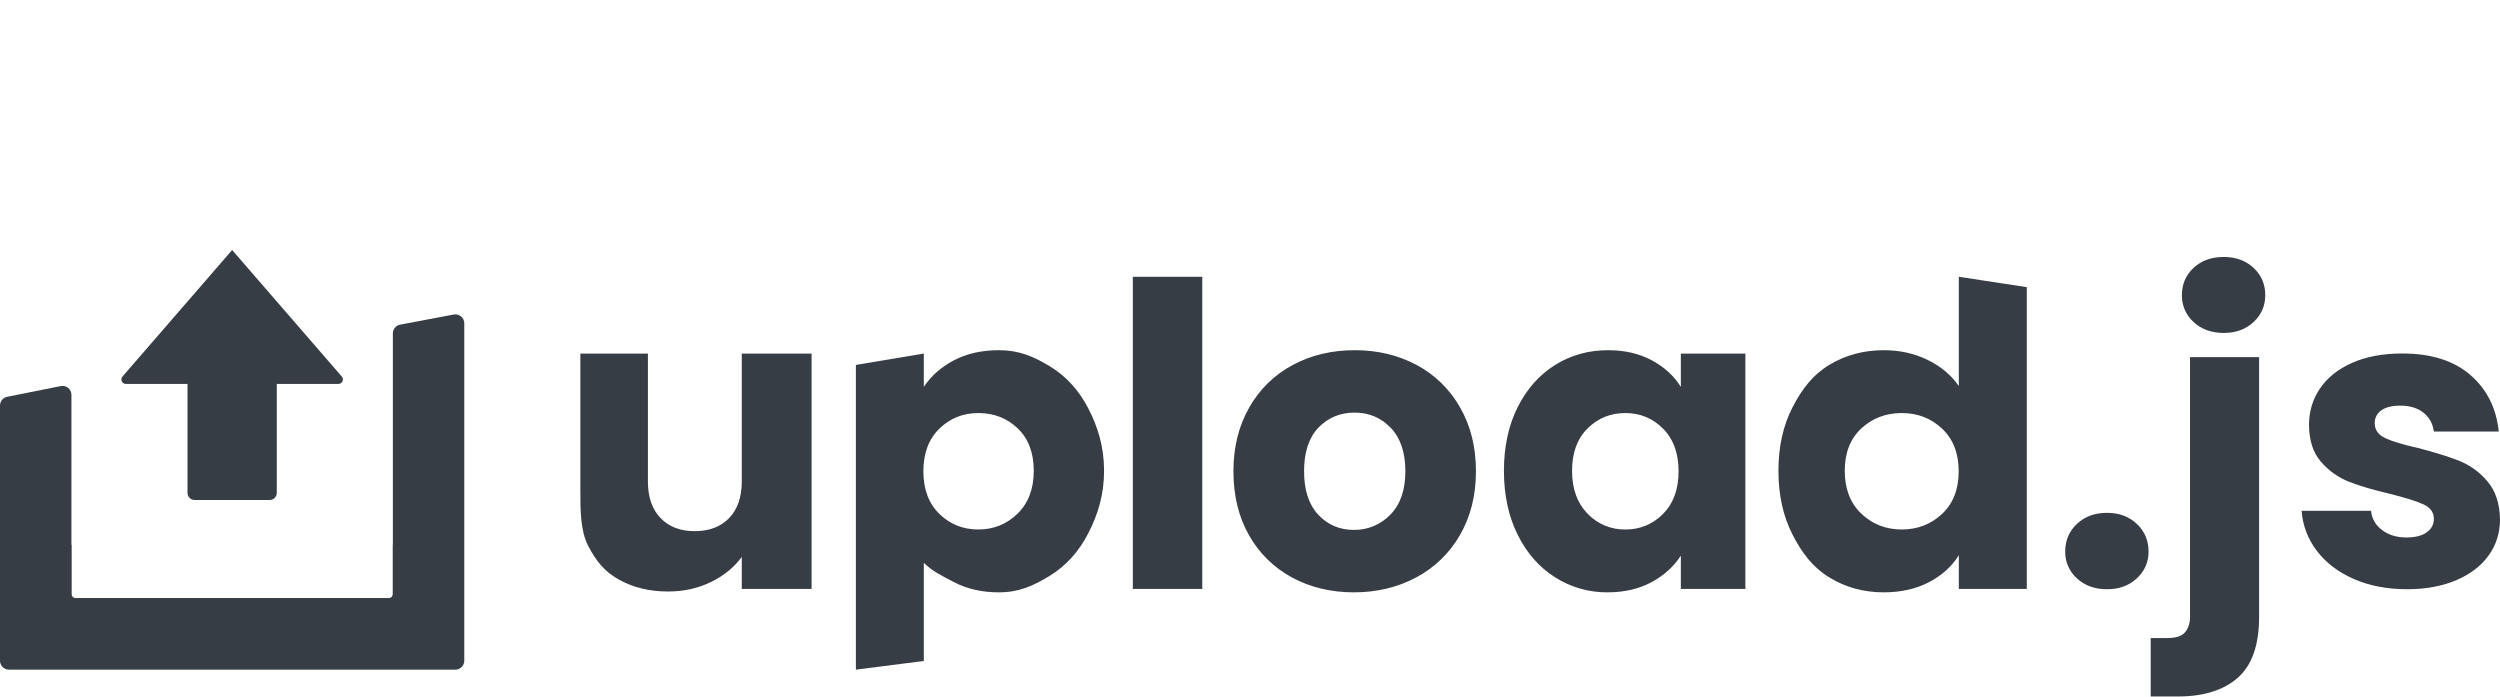
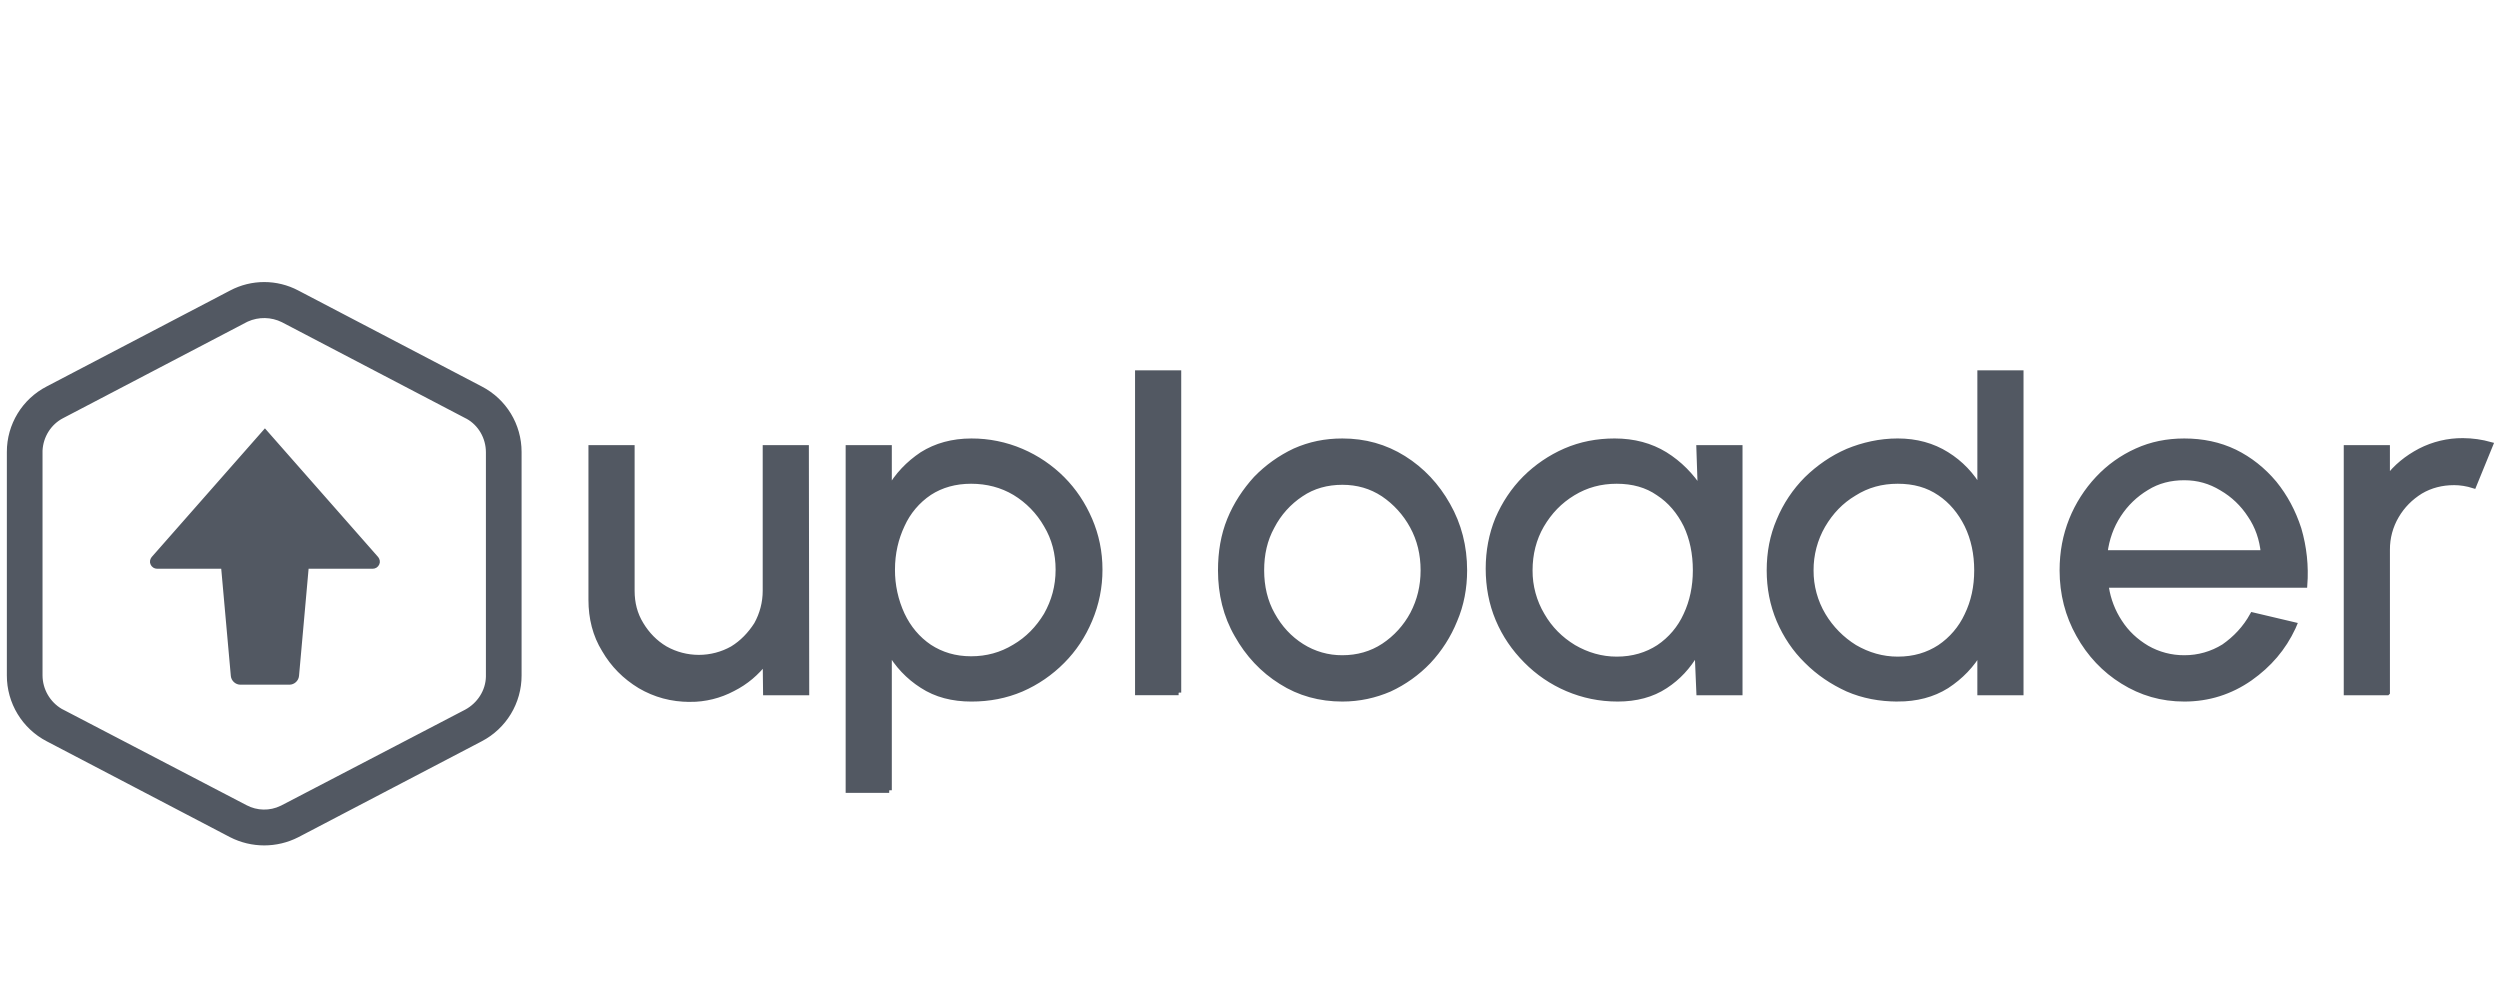
- <svg xmlns="http://www.w3.org/2000/svg" viewBox="0 0 140 39" width="280" height="78">
-   <g fill="#373d44" fill-rule="evenodd" transform="translate(0, 14)">
-     <path d="M37.408 19.124c.88 0 1.682-.178 2.408-.532.725-.354 1.3-.823 1.723-1.406v1.796h3.91V5.8h-3.91v7.158c0 .882-.236 1.567-.709 2.055-.473.488-1.116.732-1.931.732-.799 0-1.434-.244-1.907-.732-.472-.488-.709-1.173-.709-2.055V5.8H32.5v7.582c0 1.15-.004 2.332.436 3.182.44.85.91 1.437 1.71 1.886.798.45 1.719.674 2.762.674Zm14.325 3.891v-5.498c.464.46.974.709 1.7 1.087.724.378 1.56.567 2.505.567 1.124 0 1.93-.364 2.843-.923s1.634-1.354 2.163-2.386c.53-1.031.884-2.14.884-3.495 0-1.354-.354-2.475-.884-3.498-.53-1.024-1.25-1.812-2.163-2.363-.913-.551-1.719-.895-2.843-.895-.962 0-1.8.189-2.518.567-.717.378-1.28.874-1.687 1.488V5.8l-3.803.637V23.5l3.803-.485Zm3.054-7.364c-.858 0-1.585-.292-2.182-.874-.598-.583-.896-1.378-.896-2.386 0-1.008.298-1.804.896-2.386.597-.583 1.324-.874 2.182-.874.875 0 1.611.287 2.208.862.598.575.896 1.366.896 2.374s-.303 1.807-.908 2.398c-.606.59-1.338.886-2.196.886Zm12.54 3.33V1.5h-3.889v17.482h3.89Zm8.49.19c1.28 0 2.438-.276 3.476-.827a6.12 6.12 0 0 0 2.46-2.374c.6-1.032.9-2.225.9-3.58 0-1.354-.296-2.547-.89-3.578a6.062 6.062 0 0 0-2.434-2.375c-1.03-.55-2.186-.826-3.466-.826-1.28 0-2.435.275-3.466.826a6.062 6.062 0 0 0-2.435 2.375c-.593 1.031-.89 2.224-.89 3.579 0 1.37.293 2.567.878 3.59a6.026 6.026 0 0 0 2.412 2.363c1.023.551 2.174.827 3.454.827Zm-.002-3.497c-.799 0-1.463-.283-1.993-.85s-.794-1.378-.794-2.433c0-1.071.269-1.886.806-2.445.538-.56 1.215-.84 2.03-.84.798 0 1.47.284 2.016.851s.82 1.378.82 2.434c0 1.055-.282 1.866-.844 2.433a2.769 2.769 0 0 1-2.041.85Zm14.211 3.497c.933 0 1.75-.19 2.454-.567.703-.378 1.252-.874 1.647-1.489v1.867h3.614V5.8h-3.614v1.866c-.38-.614-.92-1.11-1.624-1.488-.703-.378-1.52-.567-2.453-.567-1.09 0-2.078.275-2.963.826-.884.552-1.584 1.34-2.097 2.363-.514 1.024-.77 2.213-.77 3.567 0 1.355.256 2.548.77 3.58.513 1.03 1.213 1.826 2.097 2.385a5.39 5.39 0 0 0 2.94.839Zm.991-3.52a2.848 2.848 0 0 1-2.114-.886c-.579-.59-.868-1.39-.868-2.398 0-1.008.29-1.8.868-2.374.578-.575 1.283-.862 2.114-.862s1.536.29 2.115.874c.578.582.868 1.378.868 2.386 0 1.008-.29 1.803-.868 2.386a2.867 2.867 0 0 1-2.115.874Zm14.472 3.52c.962 0 1.805-.19 2.53-.567.726-.378 1.284-.882 1.675-1.512v1.89h3.806V2.08l-3.806-.58v6.119c-.424-.615-1.006-1.103-1.748-1.465-.741-.362-1.56-.543-2.457-.543-1.124 0-2.143.275-3.055.826-.913.552-1.518 1.34-2.048 2.363-.53 1.024-.794 2.213-.794 3.567 0 1.355.264 2.548.794 3.58.53 1.03 1.135 1.826 2.048 2.385.912.56 1.93.839 3.055.839ZM126.51 6v14.54c0 1.58-.398 2.718-1.195 3.416-.798.697-1.91 1.046-3.335 1.046h-1.541V21.73h.943c.429 0 .736-.091.92-.26.184-.169.339-.5.339-.884V6h3.87Zm-8.513 8.719c.675 0 1.23.207 1.668.621.436.414.655.928.655 1.541 0 .598-.219 1.1-.656 1.506-.436.407-.992.61-1.667.61-.69 0-1.253-.203-1.69-.61a1.975 1.975 0 0 1-.656-1.506c0-.613.218-1.127.655-1.541.438-.414 1.001-.621 1.691-.621Zm16.529-8.924c1.61 0 2.879.399 3.806 1.196.928.797 1.461 1.855 1.599 3.174h-3.634l-.03-.162a1.537 1.537 0 0 0-.556-.896c-.33-.26-.763-.391-1.3-.391-.46 0-.813.088-1.058.264a.845.845 0 0 0-.368.725c0 .368.195.644.587.828.39.184 1 .368 1.828.552.95.245 1.725.487 2.323.724a4.007 4.007 0 0 1 1.576 1.15c.452.53.686 1.239.701 2.128 0 .751-.21 1.422-.632 2.012-.422.59-1.028 1.055-1.817 1.392-.79.337-1.706.506-2.749.506-1.12 0-2.116-.192-2.99-.575-.874-.383-1.564-.909-2.07-1.576a4.144 4.144 0 0 1-.851-2.242h3.887l.025.163c.075.37.274.677.596.918.368.276.82.414 1.357.414.49 0 .87-.096 1.138-.287.269-.192.403-.441.403-.748 0-.368-.192-.64-.575-.816-.383-.177-1.004-.372-1.863-.587-.92-.215-1.687-.44-2.3-.678a3.974 3.974 0 0 1-1.587-1.128c-.445-.513-.667-1.207-.667-2.081 0-.736.203-1.407.61-2.012.406-.606 1.004-1.085 1.794-1.438s1.728-.529 2.817-.529Zm-28.03 3.336c.889 0 1.643.29 2.262.874.618.582.928 1.378.928 2.386 0 1.008-.31 1.803-.928 2.386-.62.582-1.373.874-2.262.874-.89 0-1.643-.296-2.262-.886-.619-.59-.928-1.39-.928-2.398 0-1.008.31-1.8.928-2.374.619-.575 1.373-.862 2.262-.862ZM124.532.39c.674 0 1.23.203 1.667.61.437.406.656.916.656 1.529 0 .598-.219 1.1-.656 1.506-.437.407-.993.61-1.667.61-.69 0-1.254-.203-1.69-.61a1.975 1.975 0 0 1-.656-1.506c0-.613.218-1.123.655-1.53.437-.406 1-.609 1.69-.609Z" fill-rule="nonzero" />
-     <path d="M24 16.5v5H2v-5h2v2.75a.25.25 0 0 0 .193.243l.057.007h17.5a.25.25 0 0 0 .25-.25V16.5h2Z" />
-     <path d="M26 23a.5.5 0 0 1-.41.492l-.09.008H.5A.5.5 0 0 1 0 23V8.71a.5.5 0 0 1 .402-.49l3-.6A.5.5 0 0 1 4 8.11V19.5h18V4.673a.5.5 0 0 1 .407-.492l3-.568a.5.5 0 0 1 .593.49V23Z" />
-     <path d="M10.75 5h4.5a.25.25 0 0 1 .25.25v8.35a.4.4 0 0 1-.4.4h-4.2a.4.4 0 0 1-.4-.4V5.25a.25.25 0 0 1 .25-.25Z" />
-     <path d="m13 0 6.141 7.086a.25.25 0 0 1-.188.414H7.047a.25.25 0 0 1-.188-.414L13 0Z" />
+ <svg xmlns="http://www.w3.org/2000/svg" width="264" height="106">
+   <g transform="translate(0, 29)">
+     <path d="M24.428 59.165a7.645 7.645 0 0 0 6.947 0l19.363-10.127a7.542 7.542 0 0 0 4.065-6.715V18.729c0-2.82-1.552-5.38-4.065-6.678L31.375 1.923a7.425 7.425 0 0 0-6.947 0L5.065 12.051A7.486 7.486 0 0 0 1 18.729v23.594a7.542 7.542 0 0 0 4.065 6.715l19.363 10.127Zm5.32-2.82a4.25 4.25 0 0 1-3.842-.073L6.543 46.18l-.148-.074a4.413 4.413 0 0 1-2.18-3.784V18.58c.074-1.558.96-2.968 2.328-3.672L25.906 4.78l.148-.074a4.496 4.496 0 0 1 3.843.074L49.26 14.908l.148.074c1.33.742 2.18 2.189 2.18 3.784V42.47c-.037 1.558-.961 2.968-2.328 3.71l-19.363 10.09-.148.075Zm.814-13.317c.37 0 .702-.297.739-.668l1.035-11.575h7.02a.48.48 0 0 0 .444-.296c.074-.149.037-.334-.074-.483l-11.75-13.355-11.752 13.355c-.11.149-.147.334-.074.483a.48.48 0 0 0 .444.296h7.02L24.65 42.36c.036.37.369.668.739.668h5.173Zm42.311 1.818a9.543 9.543 0 0 0 4.508-1.113c1.405-.705 2.513-1.67 3.437-2.857l.037 3.265h4.323l-.037-25.858h-4.323v15.1a7.3 7.3 0 0 1-.924 3.56c-.665 1.04-1.515 1.93-2.55 2.56a7.227 7.227 0 0 1-3.547.928 7.227 7.227 0 0 1-3.547-.928c-1.072-.63-1.922-1.52-2.55-2.56-.665-1.075-.96-2.262-.96-3.56v-15.1h-4.324v16.064c0 1.929.443 3.71 1.404 5.268.924 1.595 2.18 2.856 3.77 3.82 1.588.928 3.325 1.41 5.283 1.41ZM93.9 54.454V39.726a10.329 10.329 0 0 0 3.474 3.673c1.478.964 3.215 1.41 5.21 1.41 1.885 0 3.621-.334 5.284-1.04a13.85 13.85 0 0 0 4.324-2.967c1.219-1.224 2.18-2.671 2.882-4.34a13.47 13.47 0 0 0 1.071-5.306c0-1.892-.369-3.635-1.071-5.267-.702-1.633-1.663-3.08-2.882-4.304a13.74 13.74 0 0 0-4.324-2.93 13.326 13.326 0 0 0-5.284-1.076c-1.995 0-3.732.482-5.21 1.41-1.441.964-2.624 2.188-3.474 3.71v-4.416h-4.323v36.17H93.9Zm8.647-13.875c-1.7 0-3.14-.445-4.397-1.261-1.257-.853-2.217-2.003-2.883-3.413a11.169 11.169 0 0 1-1.034-4.749c0-1.743.37-3.301 1.034-4.711a8.125 8.125 0 0 1 2.883-3.413c1.256-.816 2.734-1.224 4.397-1.224 1.7 0 3.252.408 4.62 1.224a9.477 9.477 0 0 1 3.325 3.413c.85 1.41 1.256 3.005 1.256 4.711 0 1.781-.443 3.34-1.256 4.786-.85 1.41-1.959 2.56-3.363 3.376-1.404.853-2.92 1.261-4.582 1.261Zm21.914 3.562V10.38h-4.324v33.76h4.324Zm17.294.667c1.774 0 3.437-.37 4.989-1.038a13.59 13.59 0 0 0 4.102-2.931 14.025 14.025 0 0 0 2.771-4.34c.702-1.633 1.035-3.413 1.035-5.268 0-2.523-.591-4.823-1.774-6.9-1.145-2.041-2.697-3.71-4.656-4.935-1.958-1.224-4.102-1.817-6.467-1.817-1.81 0-3.436.333-5.025 1.038a14.064 14.064 0 0 0-4.102 2.931c-1.145 1.261-2.106 2.708-2.771 4.34-.665 1.633-.961 3.414-.961 5.343 0 2.485.554 4.785 1.737 6.826 1.145 2.04 2.697 3.71 4.656 4.934 1.921 1.224 4.101 1.817 6.466 1.817Zm0-4.34a7.9 7.9 0 0 1-4.286-1.224c-1.293-.816-2.328-1.93-3.104-3.34-.776-1.372-1.146-2.967-1.146-4.673 0-1.707.333-3.228 1.109-4.638a9.096 9.096 0 0 1 3.067-3.413c1.256-.853 2.735-1.261 4.36-1.261 1.59 0 3.03.408 4.324 1.261a9.637 9.637 0 0 1 3.067 3.376c.776 1.41 1.145 2.968 1.145 4.675 0 1.669-.37 3.19-1.108 4.6a9.273 9.273 0 0 1-3.067 3.376c-1.294.853-2.772 1.261-4.36 1.261Zm29.083 4.34c1.921 0 3.621-.445 5.025-1.372 1.368-.89 2.402-2.04 3.215-3.413l.148-.26.185 4.378h4.323V18.283h-4.323l.148 4.415c-.961-1.484-2.18-2.745-3.733-3.71-1.515-.927-3.288-1.41-5.32-1.41-1.848 0-3.585.334-5.211 1.04a13.945 13.945 0 0 0-4.25 2.893c-1.219 1.224-2.18 2.671-2.882 4.303-.665 1.633-.997 3.376-.997 5.231 0 1.892.332 3.673 1.034 5.342.702 1.67 1.7 3.116 2.956 4.378a13.594 13.594 0 0 0 4.36 2.968c1.664.704 3.4 1.075 5.322 1.075Zm-.111-4.192c-1.626 0-3.14-.445-4.545-1.261-1.404-.853-2.513-1.966-3.326-3.376a9.158 9.158 0 0 1-1.293-4.748c0-1.744.406-3.34 1.22-4.749.85-1.447 1.92-2.56 3.325-3.413 1.404-.853 2.92-1.261 4.619-1.261 1.7 0 3.178.408 4.397 1.261 1.257.816 2.218 1.966 2.92 3.376.665 1.41.997 3.005.997 4.786 0 1.706-.332 3.301-.997 4.711a8.125 8.125 0 0 1-2.883 3.413c-1.256.816-2.734 1.261-4.434 1.261Zm29.674 4.192c1.958 0 3.695-.445 5.173-1.372 1.478-.965 2.66-2.189 3.51-3.673v4.378h4.324V10.38h-4.323v12.28a10.118 10.118 0 0 0-3.51-3.673c-1.479-.927-3.216-1.41-5.174-1.41-1.885 0-3.659.409-5.284 1.076-1.626.705-3.067 1.707-4.324 2.931a13.55 13.55 0 0 0-2.92 4.378c-.701 1.632-1.034 3.376-1.034 5.268 0 1.855.333 3.598 1.035 5.268.702 1.632 1.663 3.079 2.92 4.303 1.256 1.261 2.697 2.226 4.323 2.968 1.625.705 3.4 1.038 5.284 1.038Zm0-4.192c-1.626 0-3.141-.445-4.545-1.261a10.004 10.004 0 0 1-3.326-3.376 9.158 9.158 0 0 1-1.293-4.748 9.39 9.39 0 0 1 1.256-4.749c.85-1.447 1.921-2.56 3.289-3.376 1.404-.89 2.919-1.298 4.619-1.298 1.737 0 3.178.408 4.434 1.261 1.22.816 2.18 1.966 2.882 3.376.702 1.447 1.035 3.042 1.035 4.786 0 1.743-.333 3.301-1.035 4.748a8.25 8.25 0 0 1-2.882 3.376c-1.256.816-2.697 1.261-4.434 1.261Zm30.265 4.192c2.55 0 4.877-.742 6.947-2.188 1.995-1.41 3.51-3.154 4.545-5.38l.11-.26-4.397-1.038c-.776 1.41-1.81 2.486-3.03 3.339a7.813 7.813 0 0 1-4.175 1.187 7.859 7.859 0 0 1-3.954-1.039c-1.183-.705-2.143-1.595-2.882-2.745a9.222 9.222 0 0 1-1.405-3.636l-.037-.26h20.99a16.586 16.586 0 0 0-.629-5.935c-.591-1.818-1.441-3.413-2.587-4.823-1.182-1.41-2.586-2.522-4.175-3.301-1.626-.78-3.4-1.15-5.321-1.15-1.811 0-3.474.333-5.026 1.038a12.814 12.814 0 0 0-4.102 2.931 14.025 14.025 0 0 0-2.77 4.34c-.666 1.67-.999 3.414-.999 5.343 0 2.485.592 4.748 1.737 6.789 1.146 2.077 2.735 3.746 4.656 4.934 1.959 1.224 4.102 1.854 6.504 1.854Zm8.35-15.432h-16.738c.184-1.484.665-2.82 1.44-4.007a9.07 9.07 0 0 1 2.957-2.856c1.182-.742 2.513-1.076 3.99-1.076 1.442 0 2.735.37 3.955 1.113a8.834 8.834 0 0 1 2.993 2.856c.813 1.187 1.256 2.523 1.404 3.97ZM252.1 44.14v-15.1a6.95 6.95 0 0 1 .96-3.56c.629-1.076 1.479-1.93 2.55-2.597 1.072-.631 2.255-.928 3.548-.928.665 0 1.367.111 2.07.334L263 17.95a11.09 11.09 0 0 0-2.92-.408 9.74 9.74 0 0 0-4.507 1.075c-1.405.742-2.55 1.67-3.474 2.894v-3.228h-4.323v25.858h4.323Z" fill="#525862" fill-rule="nonzero" stroke="#525862" stroke-width=".552" />
  </g>
</svg>
